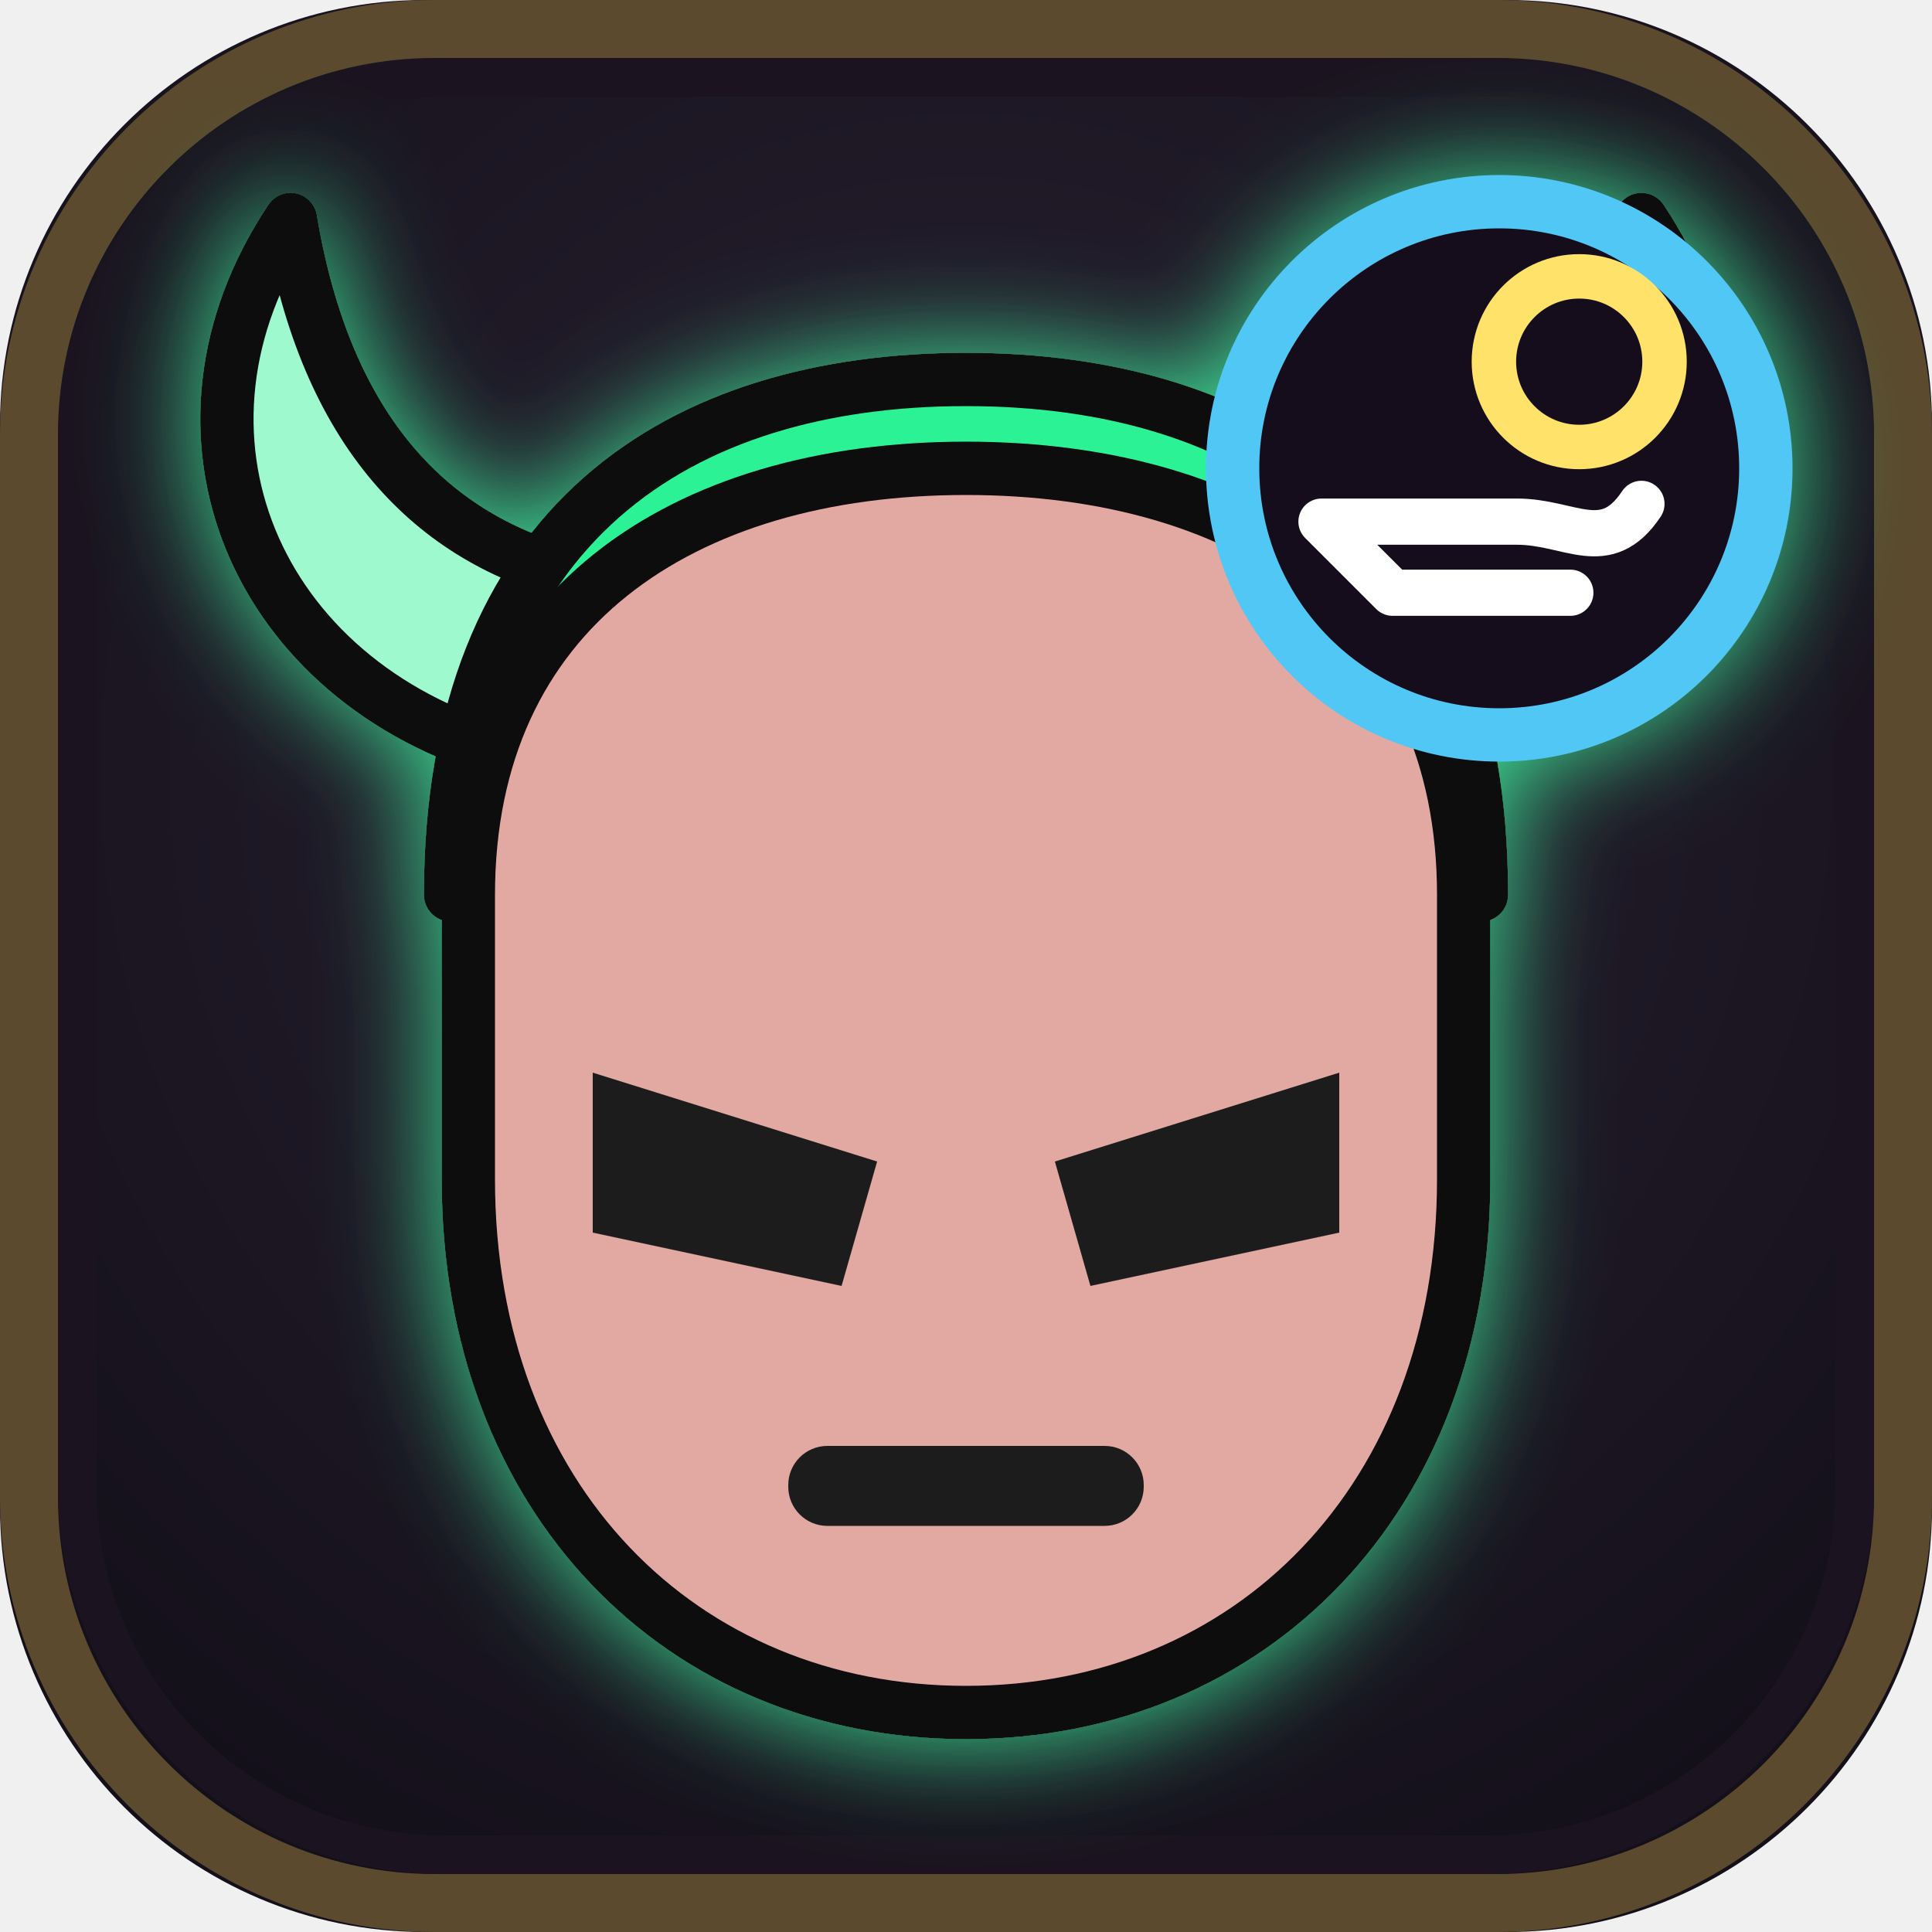
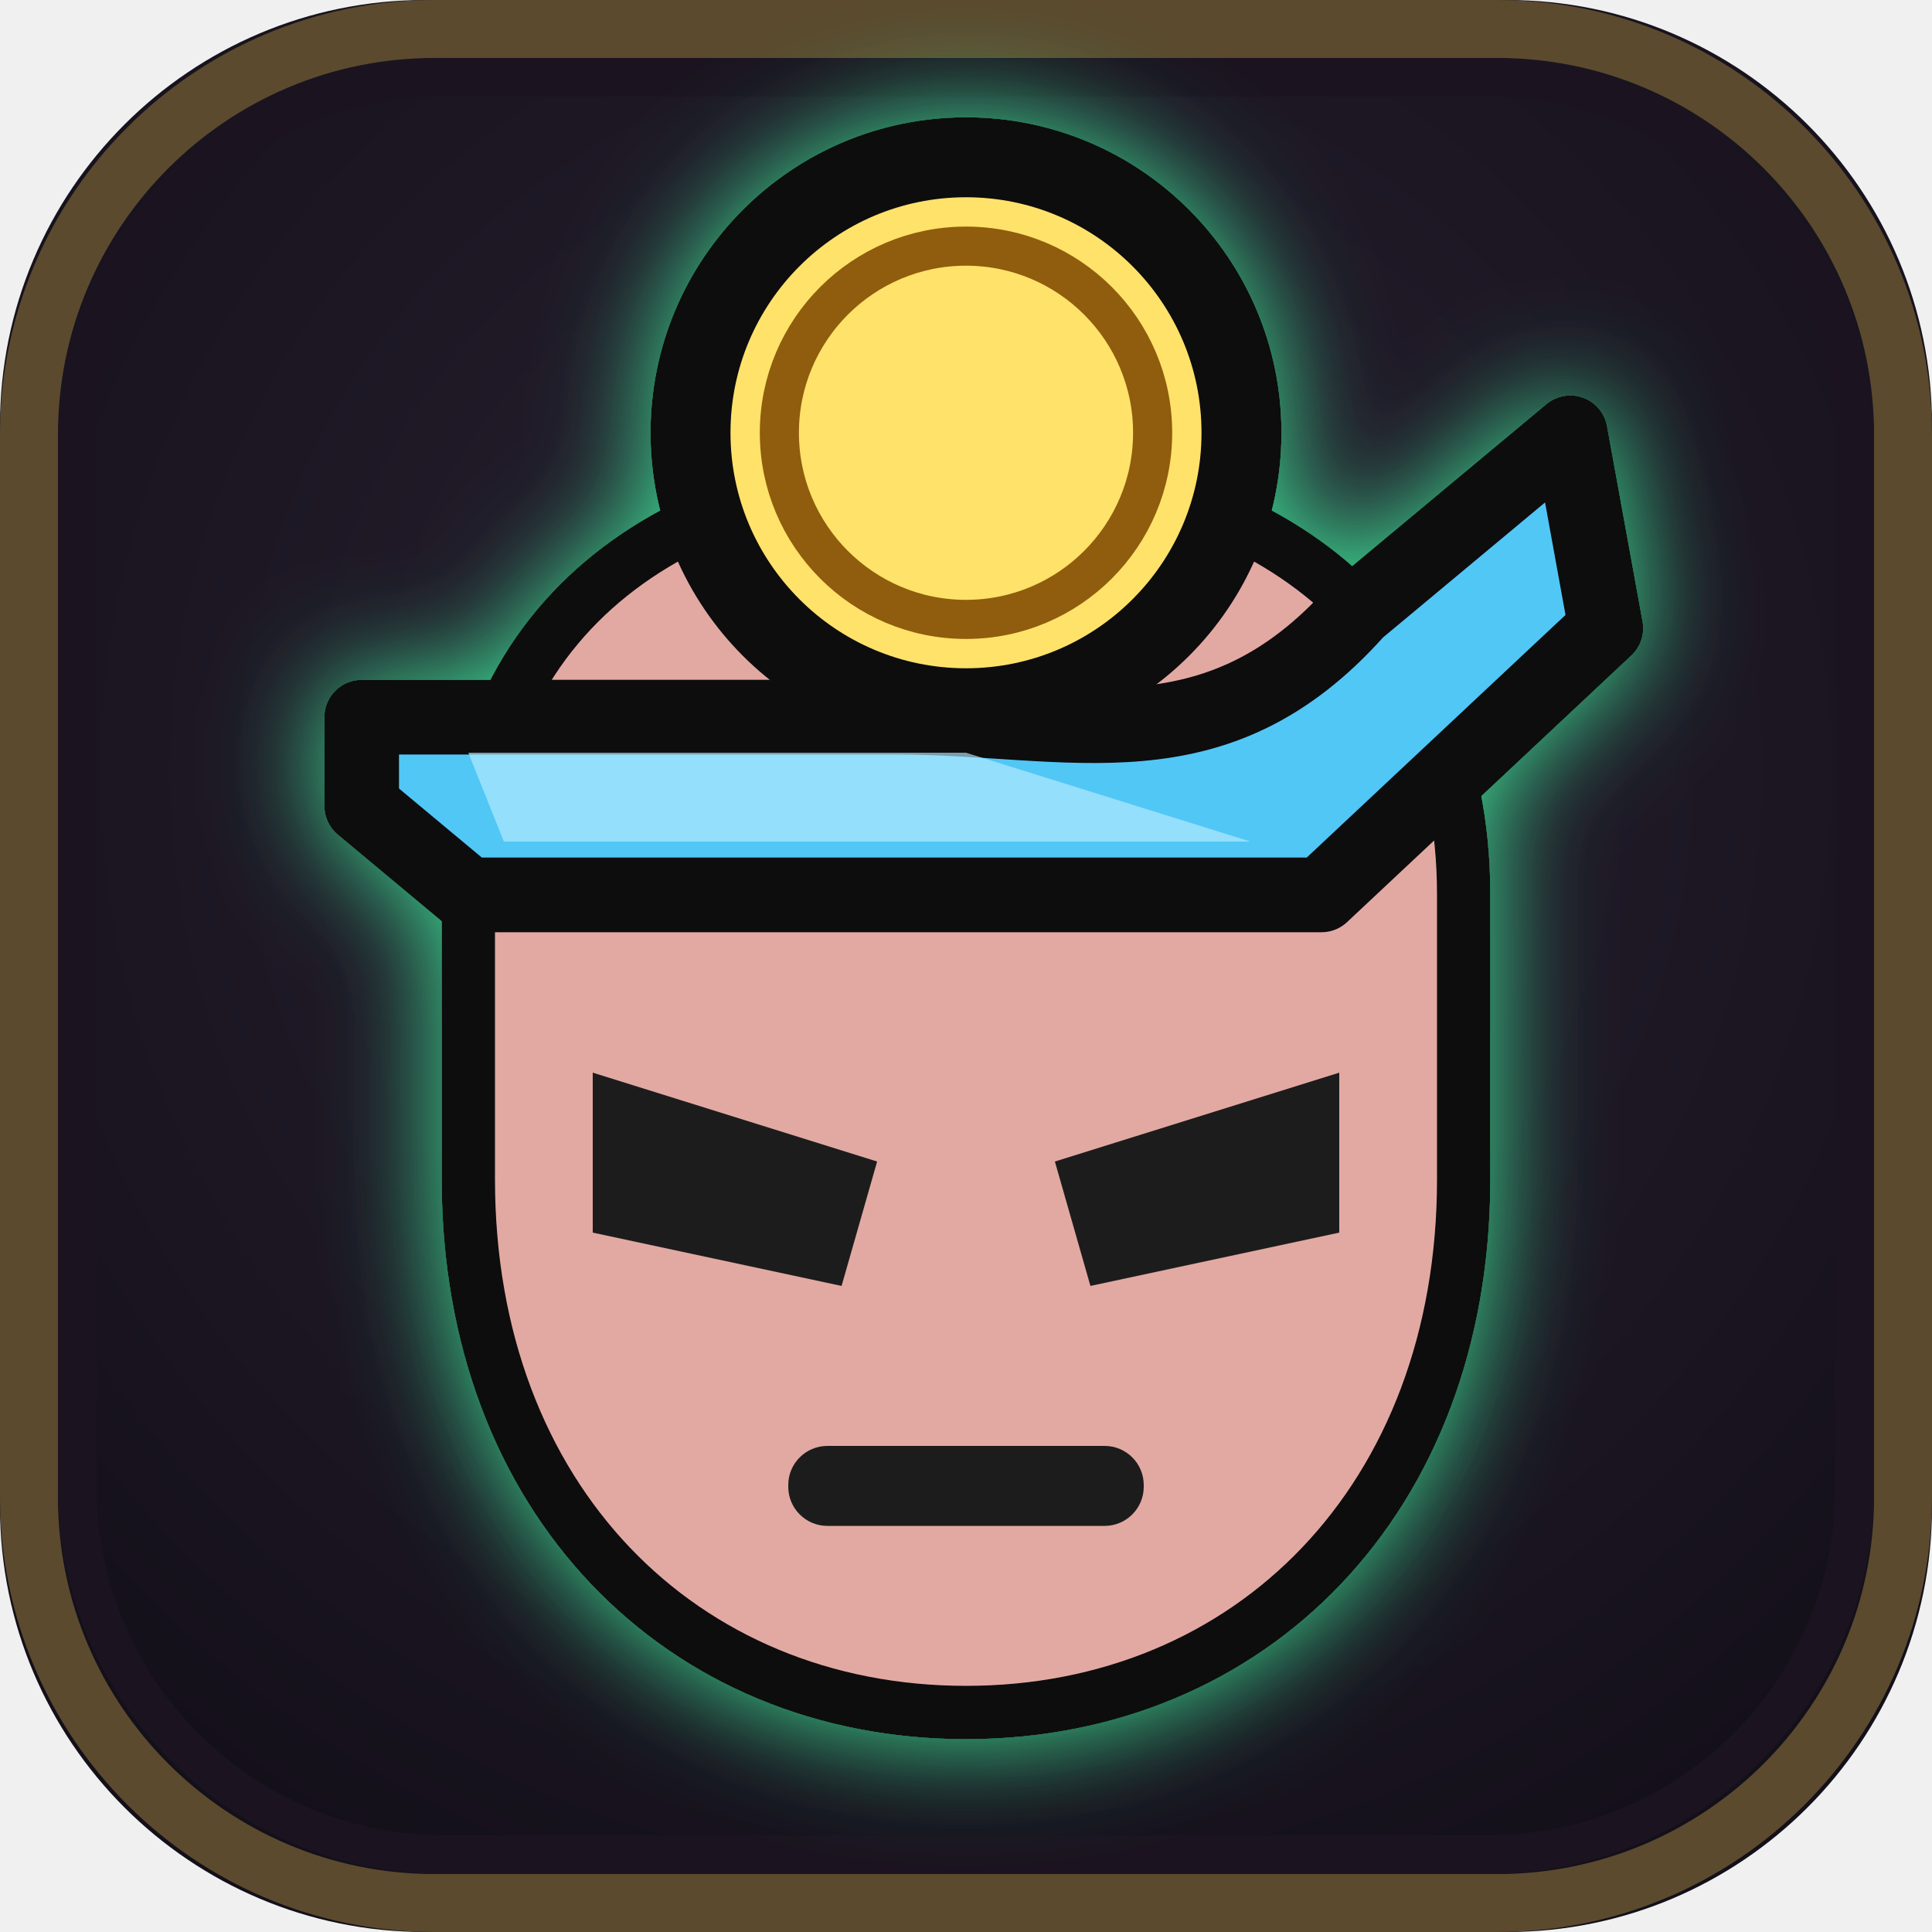
<svg xmlns="http://www.w3.org/2000/svg" viewBox="0 0 100 100" width="256" height="256">
  <defs>
    <linearGradient id="gMetal" x1="0" y1="0" x2="1" y2="1">
      <stop offset="0" stop-color="#f4f7fb" />
      <stop offset=".5" stop-color="#a9b6c7" />
      <stop offset="1" stop-color="#5d6b80" />
    </linearGradient>
    <linearGradient id="gGold" x1="0" y1="0" x2="1" y2="1">
      <stop offset="0" stop-color="#fff0a8" />
      <stop offset=".5" stop-color="#e5a82a" />
      <stop offset="1" stop-color="#8f5d0b" />
    </linearGradient>
    <radialGradient id="gBg" cx=".5" cy=".4" r=".8">
      <stop offset="0" stop-color="#2a2233" />
      <stop offset=".8" stop-color="#14101a" />
    </radialGradient>
    <filter id="glow" x="-30%" y="-30%" width="160%" height="160%">
      <feDropShadow dx="0" dy="0" stdDeviation="3" flood-color="#42faa4" flood-opacity=".9" />
    </filter>
  </defs>
  <rect width="100" height="100" rx="22" fill="url(#gBg)" />
  <rect x="1.5" y="1.5" width="97" height="97" rx="21" fill="none" stroke="#5b4a2e" stroke-width="3" />
  <rect x="4" y="4" width="92" height="92" rx="19" fill="none" stroke="#1b1420" stroke-width="2" />
  <g transform="translate(4 4) scale(.92)" filter="url(#glow)">
-     <path fill="#9ff9cf" stroke="#0b0810" stroke-width="3" stroke-linejoin="round" d="M24 38 C10 34 4 20 12 8 C14 20 20 26 28 28 Z" />
-     <path fill="#9ff9cf" stroke="#0b0810" stroke-width="3" stroke-linejoin="round" d="M76 38 C90 34 96 20 88 8 C86 20 80 26 72 28 Z" />
-     <path fill="#2cf295" stroke="#0b0810" stroke-width="3" stroke-linejoin="round" d="M21 46 C21 25 34 17 50 17 C66 17 79 25 79 46 Z" />
-     <path fill="#ffffff" fill-opacity=".4" d="M30 35 C33 25 41 21 50 21 L46 35 Z" />
    <path fill="#e2a9a2" stroke="#0b0810" stroke-width="3" stroke-linejoin="round" d="M22 46 C22 30 34 22 50 22 C66 22 78 30 78 46 V62 C78 80 66 92 50 92 C34 92 22 80 22 62 Z" />
    <path fill="#1f1f1f" d="M29 56 L45 61 L43 68 L29 65 Z" />
    <path fill="#1f1f1f" d="M71 56 L55 61 L57 68 L71 65 Z" />
    <rect fill="#1f1f1f" x="40" y="77" width="20" height="4.5" rx="2.2" />
-     <circle fill="#14101a" stroke="#51c7f6" stroke-width="3" cx="80" cy="22" r="15" />
-     <circle fill="none" stroke="#ffe26a" stroke-width="2.5" cx="84.5" cy="16" r="4.8" />
-     <path fill="none" stroke="#fff" stroke-width="2.6" stroke-linecap="round" stroke-linejoin="round" d="M70 25 H81 C84 25 86 27 88 24 M70 25 L74 29 H84" />
+     <circle fill="#ffe26a" stroke="#0b0810" stroke-width="4.5" cx="50" cy="20" r="15.5" />
+     <circle fill="none" stroke="#8f5d0b" stroke-width="2.2" cx="50" cy="20" r="10.5" />
+     <path fill="#51c7f6" stroke="#0b0810" stroke-width="4.2" stroke-linejoin="round" d="M16 36 H46 C56 36 64 39 72 30 L84 20 L86 31 L70 46 H22 L16 41 Z" />
+     <path fill="#b8ecff" d="M22 38 H50 L66 43 H24 Z" fill-opacity=".65" />
  </g>
</svg>
